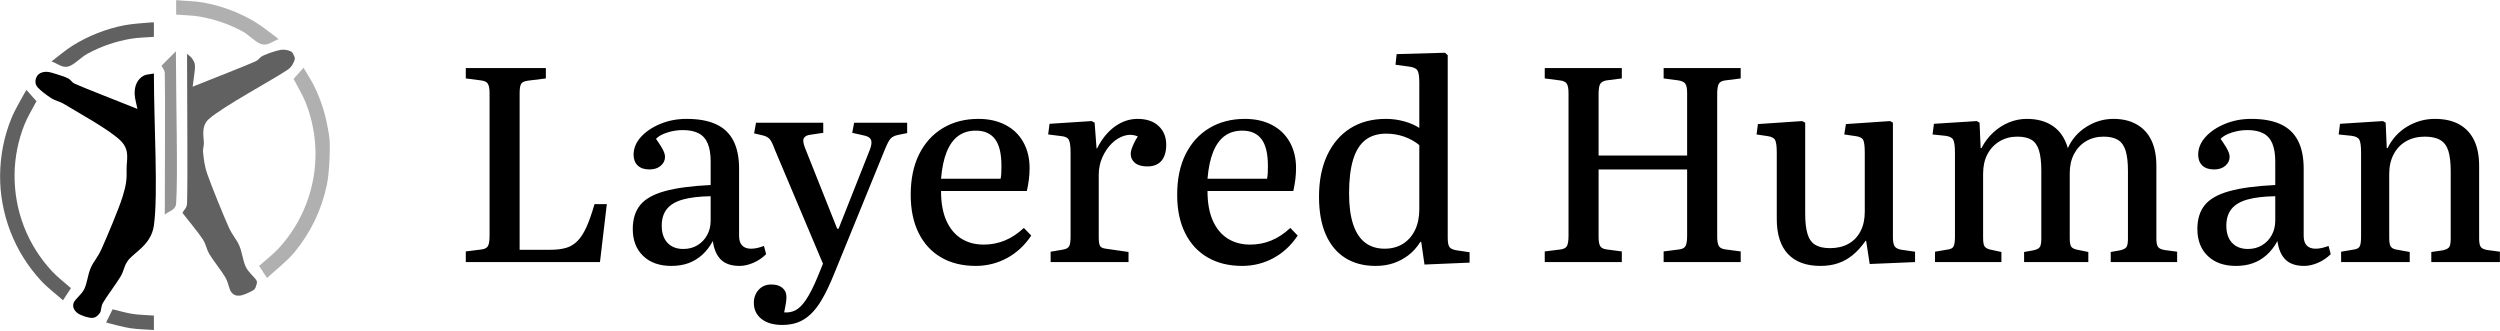
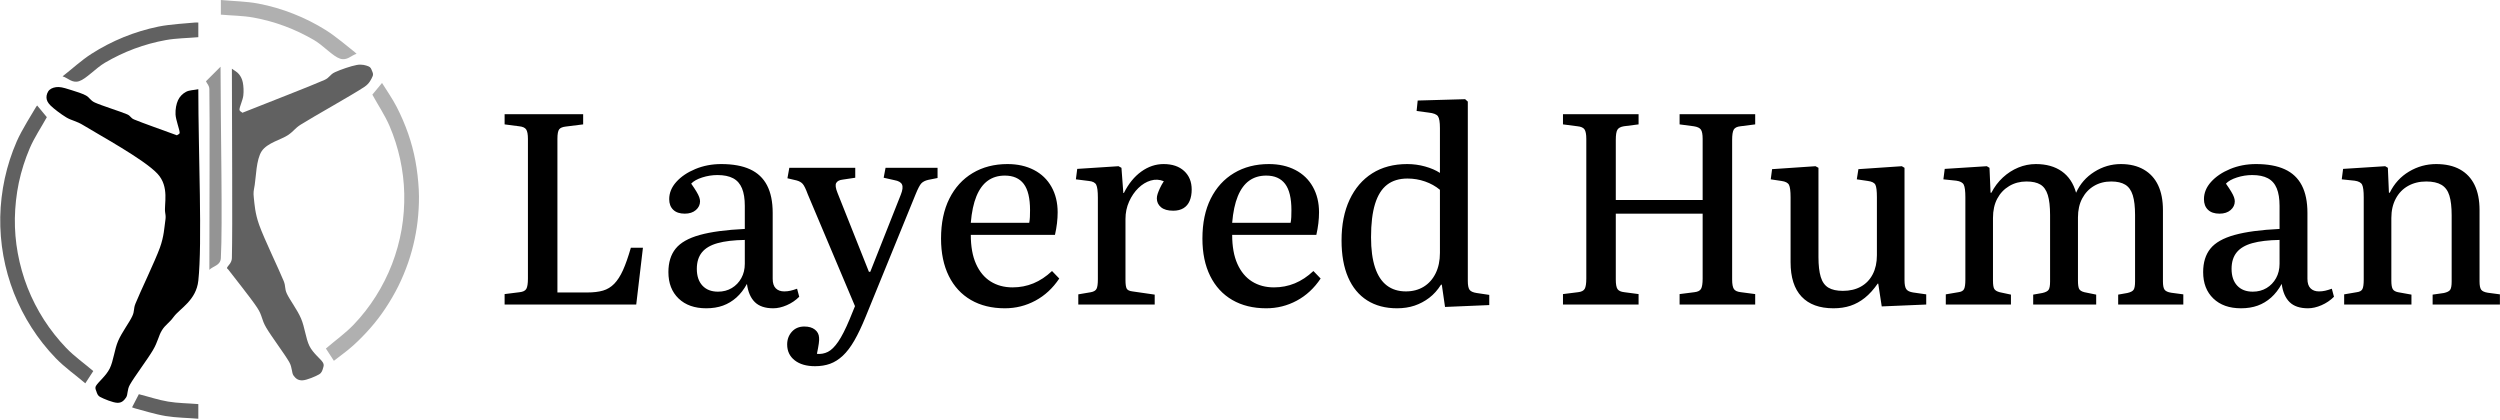
- <svg xmlns="http://www.w3.org/2000/svg" viewBox="-1645 -959 9147 1208" width="309.19" height="40.83">
-   <path fill="currentColor" fill-opacity="0.62" d="M-977.79-180.14C-953.23-148.24-920.71-109.8-904.1-84.44C-888.73-60.85-892.35-51.31-878.48-28.07C-864.69-4.74-834.3 32.37-821.13 55.34C-807.88 78.32-808.05 98.38-799.22 109.6C-790.47 120.82-781.54 123.82-768.11 122.76C-754.77 121.61-728.88 109.51-718.72 103.06C-710.15 97.49-709.18 89.81-707.32 83.71C-705.38 77.61-703.35 73.28-707.32 66.48C-713.77 55.43-735.69 38.38-746.11 17.26C-756.45-3.77-759.1-35.49-769.62-59.97C-780.13-84.35-794.36-96.19-809.2-129.33C-828.64-172.89-871.05-276.98-886.52-321.33C-897.83-353.85-899.42-377.71-901.63-395.56C-903.48-410.49-902.16-413.76-899.77-428.52C-896.41-449.81-914-493.99-881.3-523.33C-830.05-569.27-644.41-668.41-592.19-704.29C-576.46-714.98-571.42-729.38-567.8-738.22C-564.53-746.35-568.15-751.74-570.63-757.39C-573.19-762.96-574.96-768.61-583-771.79C-591.04-774.98-602.7-779.04-618.96-776.39C-635.4-773.74-666.15-762.96-681.7-755.8C-697.25-748.73-696.54-740.52-712.27-733.62C-755.39-714.63-864.43-672.48-940.42-641.91C-937.59-667-931.49-700.13-931.85-717.28C-932.11-730.53-937.5-737.07-942.36-744.58C-947.22-752-954.73-756.24-960.92-762.08C-960.92-579.79-958.09-312.23-960.92-215.21C-961.45-197.54-972.14-191.89-977.79-180.14Z" />
-   <path fill="currentColor" fill-opacity="0.42" d="M-1001.74-771.44L-1054.49-718.6C-1050.42-709.06-1042.65-704.11-1042.38-689.97C-1040.35-599.14-1042.38-345.46-1042.38-173.24C-1028.51-187.2-1002.62-188.44-1000.85-215.21C-994.05-314.88-1001.38-585.97-1001.74-771.44Z" />
-   <path fill="currentColor" d="M-1408.02-576.61C-1365.43-550.36-1239.43-481.53-1201.79-441.95C-1168.92-407.4-1182.96-372.58-1182.08-338.92C-1181.2-305.25-1182.88-283.34-1196.57-239.96C-1211.86-191.45-1254.36-91.51-1273.89-47.95C-1288.73-14.81-1302.96-2.97-1313.47 21.5C-1323.99 45.89-1326.46 76.99-1336.89 98.55C-1347.4 120.11-1372.14 136.11-1376.39 150.69C-1380.63 165.35-1373.47 177.37-1362.25 186.29C-1351.11 195.22-1322.93 204.14-1309.23 204.23C-1295.62 204.32-1287.14 195.93-1280.34 186.74C-1273.53 177.55-1277.42 164.65-1268.59 149.01C-1255.95 126.74-1219.37 78.5-1204.44 53.22C-1190.21 29.01-1194.27 20.53-1178.99-2.97C-1158.58-34.16-1092.57-60.58-1082.23-133.83C-1066.15-248.35-1082.23-504.59-1082.23-689.97C-1094.87-687.23-1109.63-687.5-1120.14-681.76C-1130.57-676.01-1139.58-666.56-1144.97-655.42C-1150.45-644.29-1153.1-630.68-1152.66-614.87C-1152.3-599.05-1145.94-578.64-1142.5-560.53C-1218.57-591.1-1328.67-633.6-1370.82-652.16C-1383.81-657.9-1384.6-665.94-1395.21-671.68C-1405.9-677.43-1421.45-682.37-1434.79-686.44C-1448.05-690.59-1463.42-696.07-1474.91-696.25C-1486.39-696.51-1496.73-693.15-1503.45-687.85C-1510.25-682.46-1514.85-672.3-1515.46-664.08C-1516.08-655.95-1515.2-647.91-1507.16-638.9C-1497.44-628.12-1473.85-609.83-1457.32-599.49C-1440.8-589.07-1429.05-589.6-1408.02-576.61Z" />
-   <path fill="currentColor" fill-opacity="0.31" d="M-633.19-821.81C-647.94-832.59-685.85-863.25-714.48-880.21C-743.02-897.09-773.59-911.67-804.69-923.24C-835.89-934.82-868.49-943.74-901.18-949.58C-933.88-955.5-967.63-955.5-1000.85-958.5L-1000.85-905.57C-972.76-903.27-944.39-903.19-916.74-898.59C-889.08-894-861.42-886.93-834.91-877.83C-808.41-868.73-782.6-857.42-757.69-843.9C-732.86-830.38-707.68-801.31-685.76-796.62C-663.85-791.85-646-809.26-626.12-815.62C-628.5-817.74-629.74-819.33-633.19-821.81ZM-438.53-419.86C-438.18-455.91-442.86-473.31-447.54-498.67C-452.14-524.12-458.5-548.24-466.45-572.19C-474.32-596.22-483.68-619.37-494.99-642.52C-506.39-665.67-521.5-688.29-534.75-711.18L-571.07-670.09C-556.49-641.73-539.08-614.16-527.42-585C-515.67-555.84-506.83-525.71-500.74-495.14C-494.64-464.65-491.37-433.02-490.93-401.92C-490.57-370.82-492.96-339.63-498.44-308.52C-503.92-277.33-512.58-245.17-523.97-215.13C-535.37-185.08-549.86-155.57-566.74-128.18C-583.62-100.88-603.41-74.63-625.15-50.95C-646.88-27.27-673.21-7.66-697.25 13.99L-668.27 58.35C-634.78 26.89-597.05-0.94-567.98-36.02C-538.82-71.01-513.28-110.86-493.49-151.95C-473.79-193.04-458.68-237.83-449.49-282.46C-440.3-327.17-438.88-383.81-438.53-419.86Z" />
-   <path fill="currentColor" fill-opacity="0.62" d="M-1092.57-876.94C-1110.86-875.18-1159.46-872.7-1192.07-866.25C-1224.58-859.8-1257.1-850.26-1288.02-838.07C-1318.95-825.96-1349.35-810.76-1377.45-793.44C-1405.63-776.12-1430.46-753.95-1456.88-734.24C-1437-727.88-1419.15-710.47-1397.24-715.16C-1375.32-719.93-1350.23-748.91-1325.31-762.43C-1300.48-776.04-1274.59-787.26-1248.09-796.45C-1221.58-805.55-1194.01-812.53-1166.35-817.21C-1138.7-821.81-1110.24-821.81-1082.23-824.19L-1082.23-877.03C-1085.68-877.03-1087.89-877.47-1092.57-876.94ZM-1553.99-621.14C-1563.18-604-1590.13-559.29-1603.47-526.42C-1616.9-493.64-1627.33-458.82-1634.22-424.1C-1641.11-389.28-1644.73-352.61-1645-317.71C-1645.35-282.81-1642.44-248.97-1636.16-214.68C-1629.89-180.31-1620.08-144.79-1607.36-111.74C-1594.55-78.61-1578.38-46.18-1559.56-16.05C-1540.73 13.99-1518.73 42.8-1494.61 68.78C-1470.49 94.75-1441.42 116.14-1414.82 139.73L-1385.84 95.37C-1409.17 74.52-1434.35 56.05-1455.82 32.72C-1477.29 9.49-1497.62-16.85-1514.67-44.15C-1531.72-71.36-1546.39-100.79-1557.97-130.74C-1569.54-160.78-1578.38-192.42-1584.03-224.05C-1589.77-255.68-1592.34-288.91-1592.07-320.54C-1591.81-352.17-1588.36-383.19-1582.35-413.76C-1576.26-444.24-1567.42-474.46-1555.67-503.62C-1543.92-532.78-1526.51-560.35-1511.93-588.71L-1548.33-629.71C-1550.19-626.88-1551.78-625.29-1553.99-621.14ZM-1248.88 223.32C-1234.13 226.85-1196.04 237.72-1168.21 241.96C-1140.46 246.11-1110.86 246.38-1082.23 248.5L-1082.23 195.66C-1108.21 193.63-1134.99 193.45-1160.17 189.65C-1185.35 185.85-1208.94 178.34-1233.33 172.69L-1257.1 220.67C-1254.36 221.55-1252.68 222.35-1248.88 223.32Z" />
+ <svg xmlns="http://www.w3.org/2000/svg" viewBox="-1823 -1136 9325 1563" width="315.21" height="52.83">
+   <path fill="currentColor" fill-opacity="0.62" d="M-972.39-131.25C-953.75-106.39-887.74-24.56-863.94 11.67C-843.54 42.86-849.05 54.23-830.17 86.35C-810.24 120.12-761.35 184.84-744.35 214.73C-732.28 235.84-736.26 254.24-727.94 265.5C-719.62 276.87-710.24 283.55-694.41 282.73C-678.58 281.79-645.75 268.08-632.97 260.46C-622.07 253.89-620.43 244.16-618.08 236.77C-615.86 229.27-614.1 223.99-619.02 216.02C-627.58 202.3-655.48 181.9-669.08 154.59C-682.68 127.15-686.44 84.24-700.5 51.77C-714.46 19.29-742.36-17.17-753.15-40.38C-762.41-60.55-756.78-67.12-765.1-87.75C-782.34-130.31-837.68-244.5-856.2-296.2C-872.15-340.52-873.67-373-876.48-397.85C-878.95-419.54-876.84-424.23-873.2-445.8C-868.28-474.88-867.69-541.12-847.06-572.19C-826.3-603.26-773.43-615.45-749.16-631.98C-725.71-647.93-724.89-656.37-700.97-671.49C-653.37-701.51-508-782.4-463.44-812.3C-445.04-824.61-438.24-840.9-433.66-850.87C-429.56-859.78-433.31-865.88-435.89-872.21C-438.47-878.54-440.23-885.34-449.26-888.74C-458.75-892.37-473.06-897.18-492.4-893.66C-513.15-890.03-553.37-876.19-573.53-866.81C-593.7-857.55-592.88-846.53-613.51-837.5C-671.08-812.3-817.28-756.02-919.16-715.34C-922.79-719.56-930.41-720.5-929.95-728C-929.36-738.67-917.87-762.24-915.76-779C-913.77-795.65-914.82-814.88-917.52-828.24C-920.21-841.61-925.14-850.75-931.94-859.31C-938.74-867.87-949.52-872.91-958.32-879.71C-958.32-644.17-955.39-296.79-958.32-172.98C-958.79-154.81-974.03-144.26-976.37-137.34C-977.43-134.18-974.38-133.83-972.39-131.25Z" />
+   <path fill="currentColor" fill-opacity="0.42" d="M-1000.64-887.1L-1055.04-832.82C-1050.82-822.85-1042.61-817.81-1042.38-803.15C-1040.27-685.91-1042.38-354-1042.38-129.49C-1028.08-144.03-1000.99-145.31-999.47-172.98C-992.55-299.25-1000.29-649.1-1000.64-887.1Z" />
+   <path fill="currentColor" d="M-1511.58-668.33C-1454.95-633.39-1286.83-542.29-1236.06-488.13C-1190.22-439.12-1212.03-373.11-1207.22-343.33C-1204.76-328.21-1204.88-324.81-1207.1-309.69C-1210.39-287.76-1211.44-254.7-1226.8-212.14C-1245.32-161.14-1300.78-46.36-1317.9-3.69C-1326.22 16.83-1320.59 23.51-1329.97 43.56C-1340.76 66.89-1368.54 103.24-1382.61 135.71C-1396.56 168.19-1400.08 210.51-1413.92 238.41C-1427.63 266.2-1456.59 288.71-1464.92 302.9C-1469.72 310.87-1466.56 316.5-1463.98 323.41C-1461.52 330.33-1459.99 339.01-1449.79 344.63C-1436.78 351.79-1401.61 366.21-1385.43 366.56C-1369.36 367.03-1361.04 358.23-1353.18 346.98C-1345.45 335.61-1350.02 318.61-1338.65 298.79C-1322 269.25-1272.87 204.18-1252.94 170.3C-1233.95 138.29-1232.08 116.48-1219.06 95.73C-1206.05 74.86-1193.03 70.06-1175.1 45.55C-1152.47 14.84-1091.5-15.41-1083.53-88.92C-1068.29-230.43-1083.53-565.04-1083.53-803.15C-1098.77-799.87-1116.83-800.22-1129.37-793.42C-1142.03-786.62-1152.7-776.19-1159.27-762.12C-1165.72-747.93-1169.47-728.94-1168.53-708.89C-1167.48-688.84-1153.99-654.49-1153.17-641.6C-1152.7-635.03-1159.97-634.68-1163.25-631.28C-1216.6-650.97-1292.22-677.35-1323.17-690.37C-1336.65-696.11-1335.6-703.73-1349.08-709.48C-1373.47-720.03-1443.93-741.84-1469.61-753.56C-1487.07-761.53-1488.72-772.2-1502.78-779.82C-1516.85-787.33-1537.02-793.66-1554.02-798.93C-1570.9-804.09-1590.36-811.01-1604.43-811.36C-1618.5-811.71-1630.81-807.61-1638.43-800.93C-1646.05-794.24-1650.62-781.11-1649.92-771.38C-1649.34-761.65-1645.23-752.86-1634.68-742.31C-1622.25-730.11-1596.46-710.42-1576.06-698.11C-1555.54-685.8-1539.01-685.33-1511.58-668.33Z" />
+   <path fill="currentColor" fill-opacity="0.31" d="M-499.91-941.5C-519.02-956.27-569.78-999.88-608-1023.68C-646.22-1047.6-687.37-1068.35-729.35-1084.77C-771.32-1101.3-814.81-1114.08-859.84-1122.63C-904.86-1131.19-952.92-1131.54-999.47-1136L-999.47-1081.37C-959.14-1077.73-918.1-1077.73-878.36-1070.58C-838.61-1063.43-798.87-1052.52-761.12-1038.46C-723.25-1024.39-685.62-1006.33-651.26-986.17C-616.91-965.88-581.27-925.67-554.89-917.23C-528.51-908.67-513.74-929.19-493.22-935.28C-495.45-937.28-496.62-938.92-499.91-941.5ZM-261.2-428.69C-262.96-462.57-267.3-501.96-273.87-536.66C-280.43-571.49-289.11-603.96-300.71-637.37C-312.32-670.79-327.33-705.73-343.62-737.26C-359.8-768.8-379.97-796.82-398.26-826.6L-434.37-782.99C-413.15-744.18-387.82-706.66-370.47-666.57C-353.24-626.59-340.11-584.97-330.84-542.88C-321.7-500.67-316.31-457.64-315.37-413.8C-314.43-369.95-317.6-323.87-325.22-280.02C-332.84-236.18-345.03-192.21-360.98-150.71C-377.04-109.2-397.55-68.52-421.35-30.89C-445.15 6.75-472.82 42.39-503.89 74.86C-534.96 107.34-573.06 134.3-607.65 164.08L-577.87 209.93C-554.19 191.17-529.57 174.28-506.59 153.53C-483.61 132.9-460.16 108.98-440 85.65C-419.71 62.32-402.13 39.34-385.13 13.55C-368.01-12.25-351.48-40.5-337.41-68.76C-323.34-97.13-310.91-127.38-300.71-156.57C-290.63-185.76-282.78-214.49-276.56-243.91C-270.35-273.46-265.78-302.77-263.31-333.6C-260.73-364.44-259.44-394.92-261.2-428.69Z" />
+   <path fill="currentColor" fill-opacity="0.62" d="M-1097.13-1051.82C-1121.87-1049.24-1187.99-1045.84-1232.19-1036.81C-1276.27-1027.79-1320.36-1014.42-1362.1-997.42C-1403.83-980.42-1444.75-959.2-1482.74-934.81C-1520.6-910.43-1554.14-879.13-1589.89-851.22C-1569.26-845.24-1554.49-824.73-1528.23-833.17C-1501.85-841.61-1466.09-881.94-1431.74-902.1C-1397.38-922.27-1359.87-940.33-1322-954.39C-1284.13-968.46-1244.39-979.37-1204.64-986.52C-1164.9-993.67-1123.86-993.67-1083.53-997.3L-1083.53-1051.94C-1088.1-1051.94-1091.03-1052.41-1097.13-1051.82ZM-1690.25-734.8C-1703.03-712.41-1741.72-652.38-1760.95-608.3C-1780.18-564.22-1795.3-517.44-1805.5-470.42C-1815.7-423.53-1821.44-374.64-1822.38-326.57C-1823.2-278.5-1819.33-229.49-1810.78-182.13C-1802.33-134.88-1788.85-87.51-1771.38-42.85C-1753.8 1.94-1731.4 45.79-1705.38 86.24C-1679.47 126.68-1648.98 165.26-1615.57 199.84C-1582.16 234.43-1541.94 262.57-1505.13 293.87L-1475.35 248.15C-1509 219.42-1545.58 193.86-1576.29 161.97C-1606.89 130.08-1635.38 94.09-1659.42 56.69C-1683.45 19.29-1704.2-21.39-1720.5-62.78C-1736.8-104.16-1749.22-148.71-1757.08-191.86C-1764.93-234.89-1768.45-277.56-1767.87-321.41C-1767.16-365.14-1762.24-411.22-1753.09-454.71C-1743.83-498.21-1729.88-541.94-1712.53-582.62C-1695.18-623.31-1669.97-660.12-1648.63-698.93L-1684.74-742.54C-1686.62-739.96-1688.14-738.55-1690.25-734.8ZM-1319.65 387.31C-1298.79 392.7-1244.74 409.47-1205.34 415.92C-1166.07 422.37-1124.1 422.6-1083.53 426L-1083.53 371.37C-1121.17 368.2-1159.39 368.2-1196.43 361.99C-1233.36 355.89-1269.01 343.58-1305.35 334.43L-1330.67 383.44C-1327.04 384.73-1324.81 385.9-1319.65 387.31Z" />
  <path fill="currentColor" d="M59 0V-39L115 -46Q134 -48 140 -58.5Q146 -69 146 -97V-618Q146 -643 139.5 -653Q133 -663 113 -665L59 -672V-710H352V-672L288 -664Q269 -662 262.5 -653.5Q256 -645 256 -618V-45H367Q402 -45 426 -52Q450 -59 468 -77.5Q486 -96 500.5 -128Q515 -160 530 -212H575L550 0ZM811 14Q746 14 708 -22.5Q670 -59 670 -121Q670 -175 697 -208.5Q724 -242 787 -259.5Q850 -277 955 -282V-368Q955 -408 944.5 -433.5Q934 -459 911.5 -471Q889 -483 853 -483Q824 -483 796 -474Q768 -465 755 -451Q767 -434 774.5 -421.5Q782 -409 785 -400.5Q788 -392 788 -385Q788 -366 772.5 -352.5Q757 -339 731 -339Q703 -339 688 -353.5Q673 -368 673 -393Q673 -428 699.5 -457.5Q726 -487 770.5 -505.5Q815 -524 867 -524Q932 -524 974.5 -504.5Q1017 -485 1038 -444.5Q1059 -404 1059 -342V-96Q1059 -72 1070.5 -60.5Q1082 -49 1102 -49Q1114 -49 1125 -51.5Q1136 -54 1150 -59L1158 -29Q1138 -9 1111.5 2.5Q1085 14 1061 14Q1016 14 992.5 -9Q969 -32 963 -77Q946 -46 923.5 -26Q901 -6 873.5 4Q846 14 811 14ZM855 -48Q884 -48 906.5 -61.5Q929 -75 942 -98.5Q955 -122 955 -152V-241Q893 -240 853.5 -229Q814 -218 795 -194.5Q776 -171 776 -133Q776 -93 797 -70.5Q818 -48 855 -48ZM1217 230Q1169 230 1141 208Q1113 186 1113 149Q1113 121 1130.5 101.5Q1148 82 1177 82Q1202 82 1216.5 93.5Q1231 105 1232 123Q1233 131 1231 145.5Q1229 160 1224 184Q1246 186 1265 176.5Q1284 167 1303.5 138.5Q1323 110 1346 55L1366 6L1190 -411Q1179 -441 1171 -450Q1163 -459 1148 -463L1114 -471L1121 -510H1367V-473L1320 -466Q1302 -464 1296 -453.5Q1290 -443 1301 -416L1418 -122H1423L1537 -410Q1547 -435 1541.5 -447.5Q1536 -460 1513 -464L1473 -473L1480 -510H1674V-472L1639 -465Q1622 -461 1613.5 -452Q1605 -443 1592 -411L1406 45Q1384 99 1363.5 134.5Q1343 170 1320.5 191Q1298 212 1273 221Q1248 230 1217 230ZM1925 14Q1852 14 1798.5 -17Q1745 -48 1716 -106.5Q1687 -165 1687 -246Q1687 -333 1718 -395Q1749 -457 1805 -490.5Q1861 -524 1935 -524Q1991 -524 2033.5 -502Q2076 -480 2099 -439Q2122 -398 2122 -344Q2122 -324 2119.5 -303Q2117 -282 2112 -260H1798Q1798 -195 1817.5 -151.5Q1837 -108 1872 -86Q1907 -64 1954 -64Q1995 -64 2031.5 -79Q2068 -94 2101 -125L2128 -97Q2092 -43 2039 -14.5Q1986 14 1925 14ZM1798 -305H2016Q2018 -315 2018.5 -326.5Q2019 -338 2019 -352Q2019 -419 1995.5 -450Q1972 -481 1925 -481Q1888 -481 1861.5 -462Q1835 -443 1819 -404Q1803 -365 1798 -305ZM2199 0V-38L2246 -46Q2262 -49 2267 -58.5Q2272 -68 2272 -94V-399Q2272 -434 2266 -446.5Q2260 -459 2238 -461L2190 -467L2195 -506L2349 -516L2360 -510L2367 -416H2369Q2395 -468 2434 -496Q2473 -524 2517 -524Q2566 -524 2594 -498Q2622 -472 2622 -429Q2622 -405 2614.5 -387Q2607 -369 2591.5 -359.5Q2576 -350 2553 -350Q2523 -350 2507.5 -363Q2492 -376 2492 -396Q2492 -404 2495 -413Q2498 -422 2503.5 -434Q2509 -446 2518 -460Q2494 -470 2469 -462.5Q2444 -455 2423 -434.5Q2402 -414 2388.5 -384Q2375 -354 2375 -319V-92Q2375 -68 2379.5 -59.5Q2384 -51 2401 -49L2484 -37V0ZM2900 14Q2827 14 2773.5 -17Q2720 -48 2691 -106.5Q2662 -165 2662 -246Q2662 -333 2693 -395Q2724 -457 2780 -490.5Q2836 -524 2910 -524Q2966 -524 3008.5 -502Q3051 -480 3074 -439Q3097 -398 3097 -344Q3097 -324 3094.5 -303Q3092 -282 3087 -260H2773Q2773 -195 2792.5 -151.5Q2812 -108 2847 -86Q2882 -64 2929 -64Q2970 -64 3006.5 -79Q3043 -94 3076 -125L3103 -97Q3067 -43 3014 -14.5Q2961 14 2900 14ZM2773 -305H2991Q2993 -315 2993.5 -326.5Q2994 -338 2994 -352Q2994 -419 2970.5 -450Q2947 -481 2900 -481Q2863 -481 2836.5 -462Q2810 -443 2794 -404Q2778 -365 2773 -305ZM3388 14Q3323 14 3276.5 -15.5Q3230 -45 3205.5 -101.5Q3181 -158 3181 -239Q3181 -327 3211 -391Q3241 -455 3295.5 -489.5Q3350 -524 3426 -524Q3460 -524 3492.5 -515Q3525 -506 3548 -491V-658Q3548 -692 3540.5 -702.5Q3533 -713 3506 -716L3461 -722L3465 -761L3642 -766L3652 -757V-88Q3652 -64 3658.5 -55Q3665 -46 3685 -43L3732 -36V2L3567 9L3555 -74H3552Q3533 -44 3508 -25Q3483 -6 3453.5 4Q3424 14 3388 14ZM3421 -49Q3459 -49 3487.5 -66.5Q3516 -84 3532 -116.5Q3548 -149 3548 -193V-428Q3524 -448 3492.5 -459Q3461 -470 3427 -470Q3381 -470 3351 -447Q3321 -424 3306 -375.5Q3291 -327 3291 -251Q3291 -183 3306 -138Q3321 -93 3350 -71Q3379 -49 3421 -49ZM4007 0V-39L4063 -46Q4082 -48 4088 -58.5Q4094 -69 4094 -97V-618Q4094 -643 4087.5 -653Q4081 -663 4061 -665L4007 -672V-710H4289V-672L4234 -665Q4216 -662 4210 -652Q4204 -642 4204 -614V-390H4528V-618Q4528 -643 4521.5 -652.5Q4515 -662 4495 -665L4442 -672V-710H4724V-672L4669 -665Q4650 -663 4644 -652.5Q4638 -642 4638 -614V-93Q4638 -68 4644.5 -58Q4651 -48 4671 -46L4724 -39V0H4442V-39L4497 -46Q4516 -48 4522 -58.5Q4528 -69 4528 -97V-339H4204V-93Q4204 -67 4210.5 -57.5Q4217 -48 4236 -46L4289 -39V0ZM5016 14Q4938 14 4897 -29.5Q4856 -73 4856 -158V-400Q4856 -435 4850 -446.5Q4844 -458 4822 -461L4782 -467L4787 -505L4949 -516L4960 -510V-177Q4960 -131 4968.5 -103Q4977 -75 4997 -63Q5017 -51 5051 -51Q5090 -51 5118.5 -67Q5147 -83 5162.5 -113Q5178 -143 5178 -184V-400Q5178 -435 5172.5 -446.5Q5167 -458 5144 -461L5103 -467L5109 -505L5271 -516L5281 -510V-91Q5281 -67 5287.5 -57.5Q5294 -48 5313 -45L5362 -38V0L5196 7L5183 -78H5181Q5158 -45 5133 -25Q5108 -5 5079.5 4.5Q5051 14 5016 14ZM5435 0V-38L5482 -46Q5498 -48 5503 -57.5Q5508 -67 5508 -93V-400Q5508 -435 5502 -447Q5496 -459 5474 -462L5426 -467L5431 -506L5588 -516L5598 -510L5602 -417H5605Q5622 -450 5648 -474Q5674 -498 5705.5 -511Q5737 -524 5771 -524Q5829 -524 5867.5 -497Q5906 -470 5921 -417Q5943 -466 5989 -495Q6035 -524 6088 -524Q6138 -524 6173.5 -503.5Q6209 -483 6227 -445Q6245 -407 6245 -352V-86Q6245 -64 6251 -55.5Q6257 -47 6276 -44L6321 -38V0H6078V-37L6112 -43Q6130 -47 6135.5 -55Q6141 -63 6141 -86V-334Q6141 -380 6132.5 -407.5Q6124 -435 6104.5 -447Q6085 -459 6052 -459Q6016 -459 5988 -442.5Q5960 -426 5944 -396Q5928 -366 5928 -325V-89Q5928 -68 5932 -59Q5936 -50 5952 -46L5996 -37V0H5761V-37L5795 -43Q5813 -47 5818.5 -55Q5824 -63 5824 -86V-334Q5824 -381 5815.5 -408.5Q5807 -436 5788 -447.5Q5769 -459 5736 -459Q5700 -459 5671.5 -442Q5643 -425 5627 -395Q5611 -365 5611 -323V-89Q5611 -66 5616 -58Q5621 -50 5636 -46L5678 -37V0ZM6536 14Q6471 14 6433 -22.5Q6395 -59 6395 -121Q6395 -175 6422 -208.5Q6449 -242 6512 -259.5Q6575 -277 6680 -282V-368Q6680 -408 6669.5 -433.5Q6659 -459 6636.5 -471Q6614 -483 6578 -483Q6549 -483 6521 -474Q6493 -465 6480 -451Q6492 -434 6499.5 -421.5Q6507 -409 6510 -400.5Q6513 -392 6513 -385Q6513 -366 6497.5 -352.5Q6482 -339 6456 -339Q6428 -339 6413 -353.5Q6398 -368 6398 -393Q6398 -428 6424.5 -457.5Q6451 -487 6495.5 -505.5Q6540 -524 6592 -524Q6657 -524 6699.5 -504.5Q6742 -485 6763 -444.5Q6784 -404 6784 -342V-96Q6784 -72 6795.5 -60.5Q6807 -49 6827 -49Q6839 -49 6850 -51.5Q6861 -54 6875 -59L6883 -29Q6863 -9 6836.5 2.5Q6810 14 6786 14Q6741 14 6717.5 -9Q6694 -32 6688 -77Q6671 -46 6648.5 -26Q6626 -6 6598.5 4Q6571 14 6536 14ZM6580 -48Q6609 -48 6631.5 -61.5Q6654 -75 6667 -98.5Q6680 -122 6680 -152V-241Q6618 -240 6578.5 -229Q6539 -218 6520 -194.5Q6501 -171 6501 -133Q6501 -93 6522 -70.5Q6543 -48 6580 -48ZM6921 0V-38L6968 -46Q6984 -48 6989 -57.5Q6994 -67 6994 -93V-400Q6994 -435 6988 -447Q6982 -459 6960 -462L6912 -467L6917 -506L7074 -516L7084 -510L7088 -417H7091Q7116 -468 7163 -496Q7210 -524 7264 -524Q7317 -524 7353 -504Q7389 -484 7407.5 -446Q7426 -408 7426 -352V-86Q7426 -64 7432 -55.5Q7438 -47 7457 -44L7502 -38V0H7251V-37L7293 -43Q7311 -47 7316.5 -55Q7322 -63 7322 -86V-333Q7322 -379 7313.5 -406.5Q7305 -434 7284 -446.5Q7263 -459 7227 -459Q7189 -459 7159.5 -442.5Q7130 -426 7113.5 -395Q7097 -364 7097 -323V-89Q7097 -67 7102 -58Q7107 -49 7122 -46L7172 -37V0Z" />
</svg>
